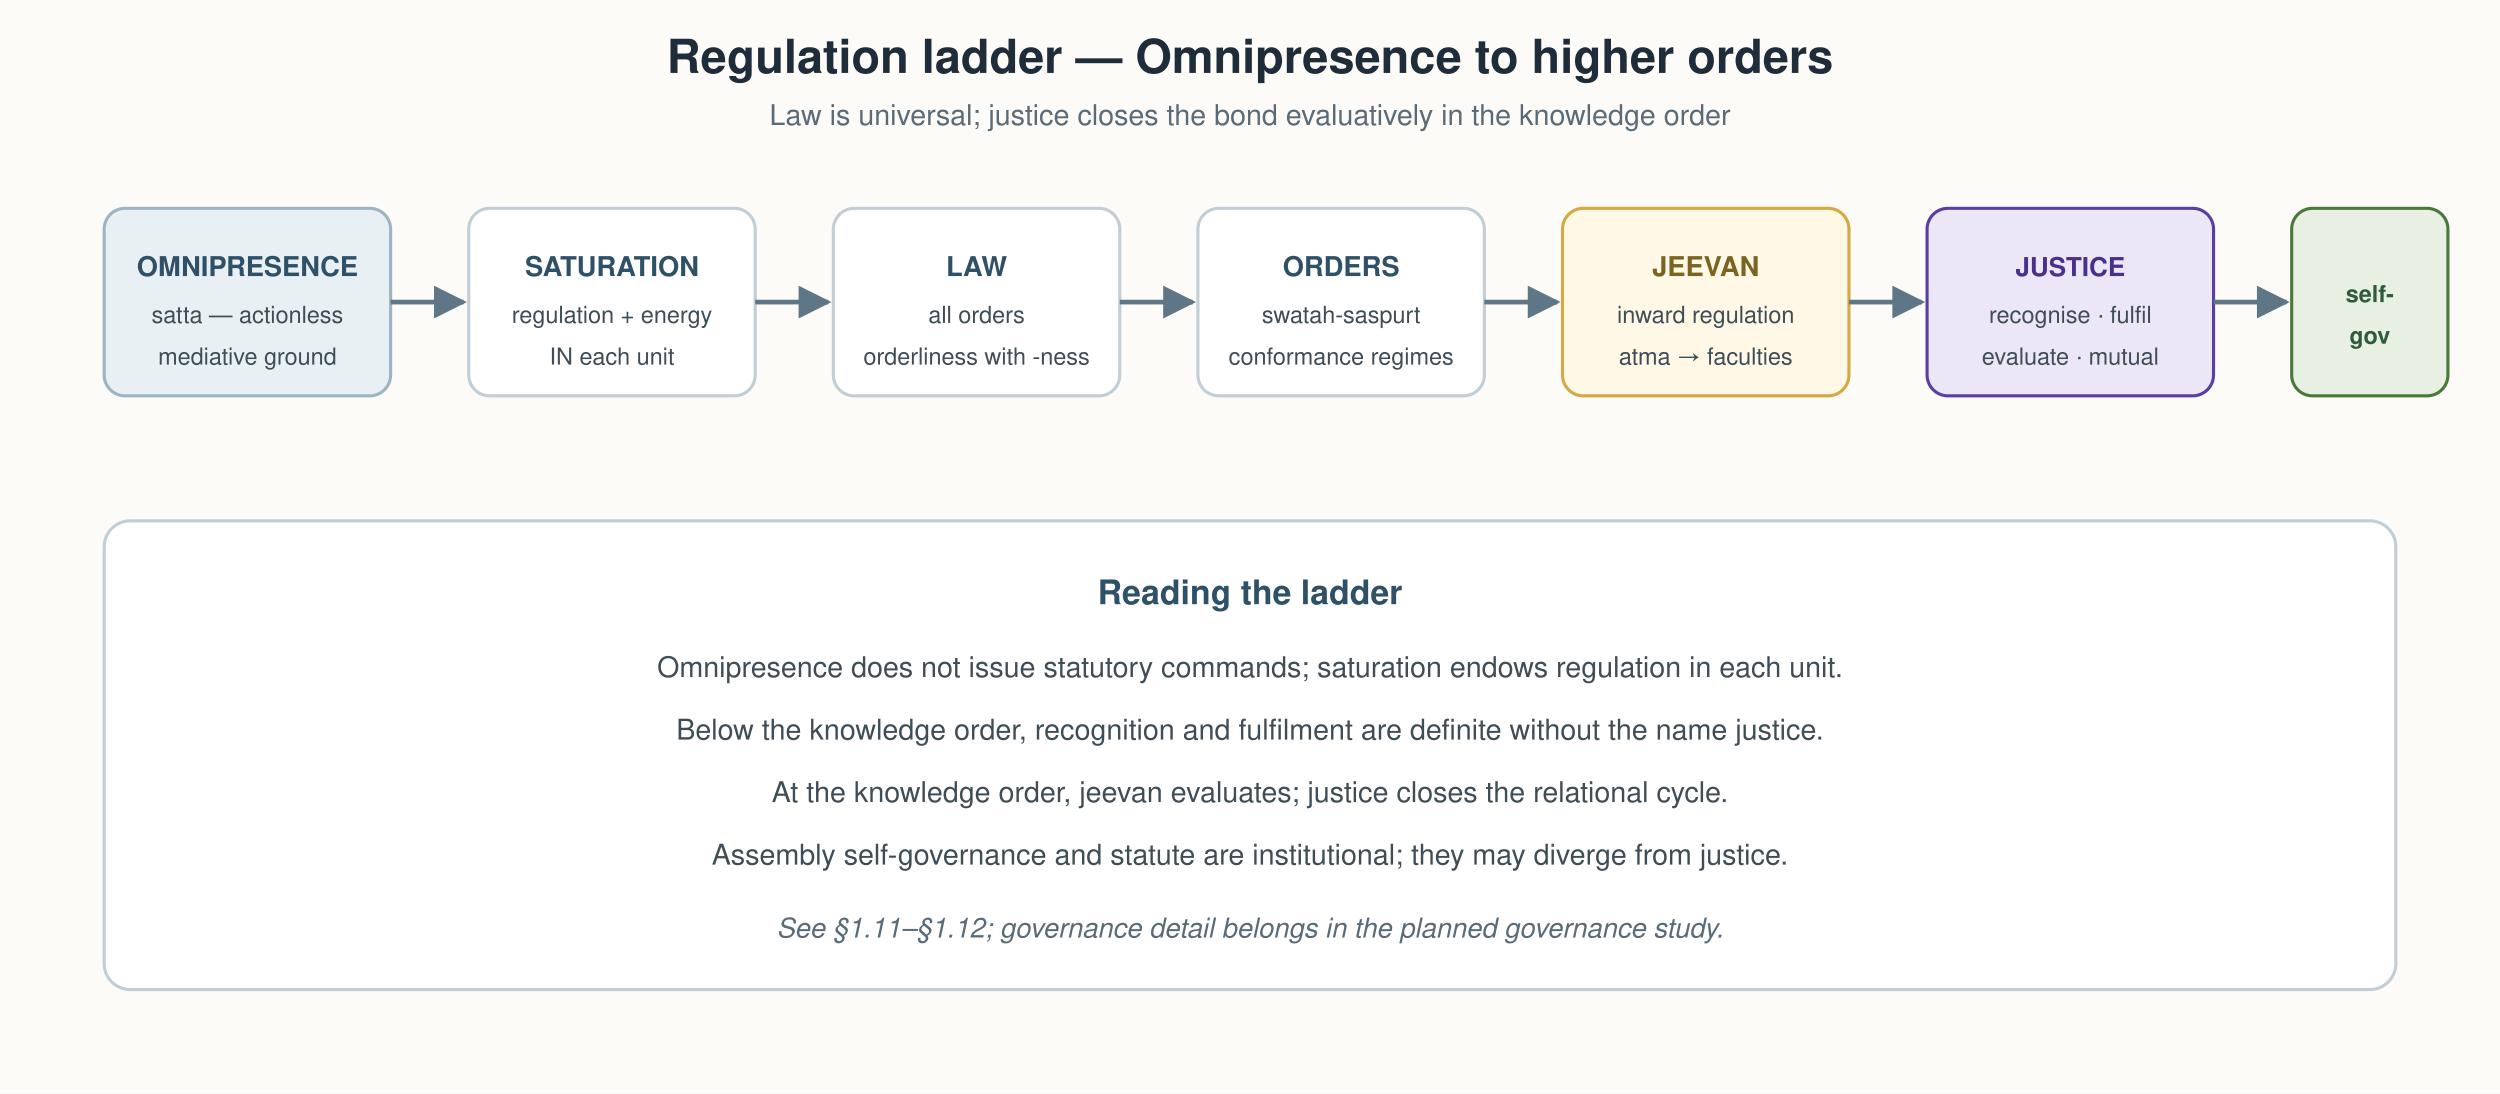
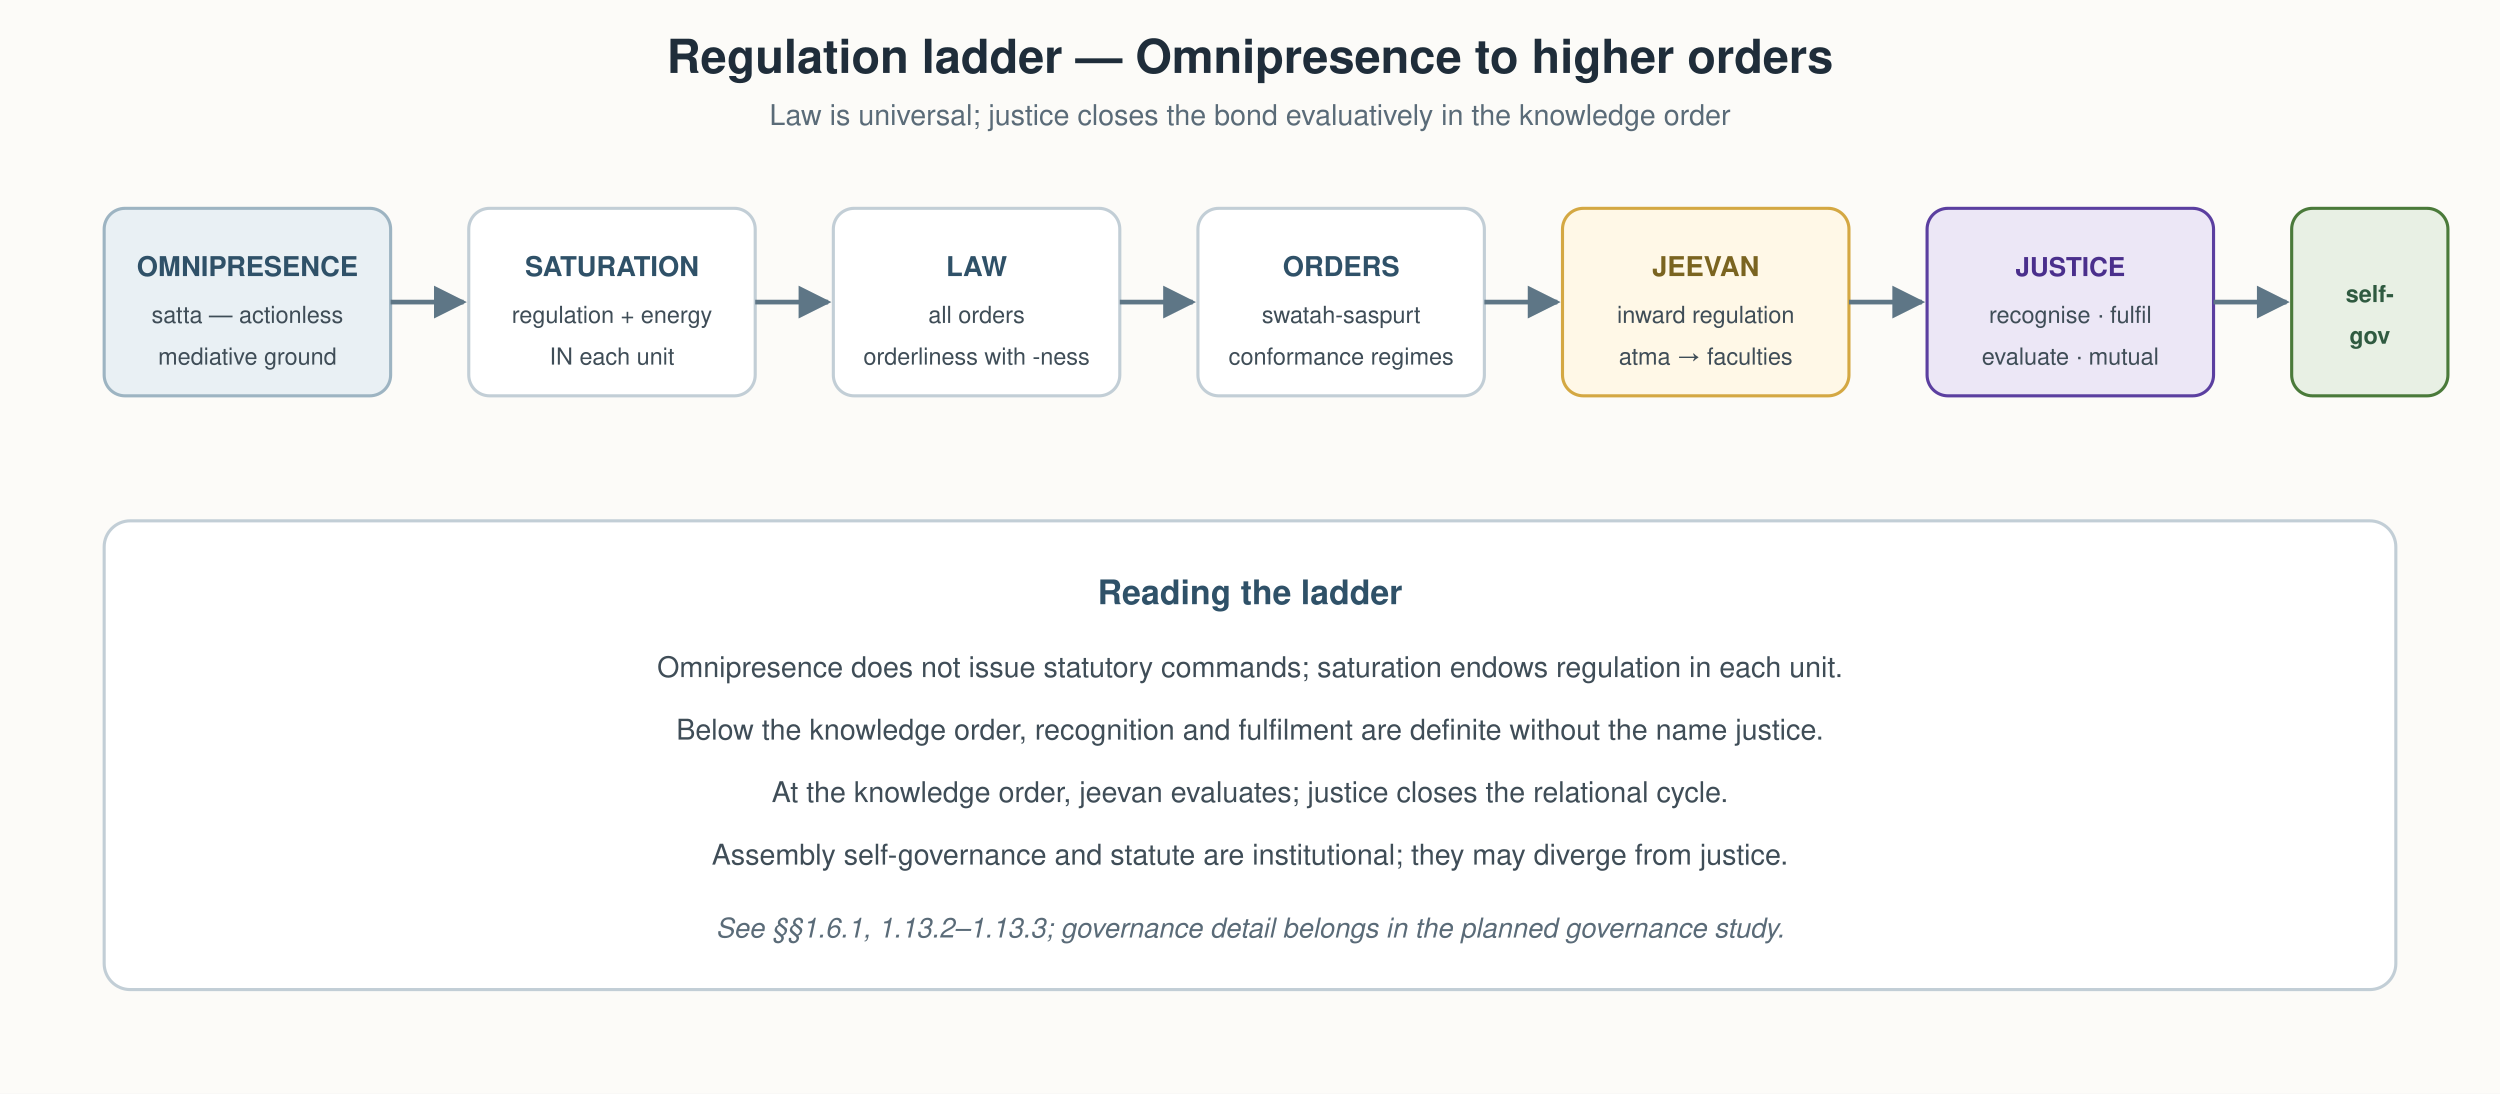
<svg xmlns="http://www.w3.org/2000/svg" width="960" height="420" viewBox="0 0 960 420" role="img">
  <style>
    .bg { fill: #FCFBF8; }
    .box { fill: #FFFFFF; stroke: #C2CED6; }
    .box-ground { fill: #E9F0F4; stroke: #9DB4C2; }
    .box-warm { fill: #FFF8E7; stroke: #D4A843; }
    .box-purple { fill: #ECE7F6; stroke: #5B3FA0; }
    .box-green { fill: #E8F0E4; stroke: #4A7A3A; }
    .title { fill: #1F2D3A; }
    .sub { fill: #5A6B78; }
    .ink { fill: #3F4D57; }
    .ink-blue { fill: #2F5168; }
    .ink-gold { fill: #7A6420; }
    .ink-purple { fill: #4A2F8C; }
    .ink-green { fill: #2F5A40; }
    .stroke-muted { stroke: #5E7686; }
    .mark-fill { fill: #5E7686; }
    text { font-family: Helvetica, Arial, sans-serif; }
    
  @media (prefers-color-scheme: dark) {
    .bg { fill: #1a1815; }
    .box { fill: #26231e; stroke: #423b33; }
    .box-ground { fill: #1e2830; stroke: #3d6278; }
    .box-warm { fill: #2a2418; stroke: #c9a227; }
    .box-purple { fill: #241e33; stroke: #5b3fa0; }
    .box-green { fill: #1a2e22; stroke: #355940; }
    .title { fill: #f5f1ec; }
    .sub { fill: #aca194; }
    .ink { fill: #e6dfd6; }
    .ink-blue { fill: #7ebbed; }
    .ink-gold { fill: #f0c78a; }
    .ink-purple { fill: #c4b5fd; }
    .ink-green { fill: #8fd4a8; }
    .stroke-muted { stroke: #6f655a; }
    .mark-fill { fill: #aca194; }
  }

  </style>
  <defs>
    <marker id="ahLadder" viewBox="0 0 10 10" refX="9" refY="5" markerWidth="7" markerHeight="7" orient="auto">
      <path d="M0,0 L10,5 L0,10 z" class="mark-fill" />
    </marker>
  </defs>
  <rect class="bg" width="960" height="420" />
  <text class="title" x="480" y="28" text-anchor="middle" font-size="18" font-weight="700">Regulation ladder — Omnipresence to higher orders</text>
  <text class="sub" x="480" y="48" text-anchor="middle" font-size="11">Law is universal; justice closes the bond evaluatively in the knowledge order</text>
  <rect class="box-ground" x="40" y="80" width="110" height="72" rx="8" stroke-width="1.2" />
  <text class="ink-blue" x="95" y="106" text-anchor="middle" font-size="10.5" font-weight="700">OMNIPRESENCE</text>
  <text class="ink" x="95" y="124" text-anchor="middle" font-size="9">satta — actionless</text>
  <text class="ink" x="95" y="140" text-anchor="middle" font-size="9">mediative ground</text>
  <line x1="150" y1="116" x2="178" y2="116" class="stroke-muted" stroke-width="1.8" marker-end="url(#ahLadder)" />
  <rect class="box" x="180" y="80" width="110" height="72" rx="8" stroke-width="1.2" />
  <text class="ink-blue" x="235" y="106" text-anchor="middle" font-size="10.5" font-weight="700">SATURATION</text>
  <text class="ink" x="235" y="124" text-anchor="middle" font-size="9">regulation + energy</text>
  <text class="ink" x="235" y="140" text-anchor="middle" font-size="9">IN each unit</text>
  <line x1="290" y1="116" x2="318" y2="116" class="stroke-muted" stroke-width="1.8" marker-end="url(#ahLadder)" />
  <rect class="box" x="320" y="80" width="110" height="72" rx="8" stroke-width="1.2" />
  <text class="ink-blue" x="375" y="106" text-anchor="middle" font-size="10.5" font-weight="700">LAW</text>
  <text class="ink" x="375" y="124" text-anchor="middle" font-size="9">all orders</text>
  <text class="ink" x="375" y="140" text-anchor="middle" font-size="9">orderliness with -ness</text>
  <line x1="430" y1="116" x2="458" y2="116" class="stroke-muted" stroke-width="1.8" marker-end="url(#ahLadder)" />
  <rect class="box" x="460" y="80" width="110" height="72" rx="8" stroke-width="1.2" />
  <text class="ink-blue" x="515" y="106" text-anchor="middle" font-size="10.5" font-weight="700">ORDERS</text>
  <text class="ink" x="515" y="124" text-anchor="middle" font-size="9">swatah-saspurt</text>
  <text class="ink" x="515" y="140" text-anchor="middle" font-size="9">conformance regimes</text>
  <line x1="570" y1="116" x2="598" y2="116" class="stroke-muted" stroke-width="1.8" marker-end="url(#ahLadder)" />
  <rect class="box-warm" x="600" y="80" width="110" height="72" rx="8" stroke-width="1.2" />
  <text class="ink-gold" x="655" y="106" text-anchor="middle" font-size="10.5" font-weight="700">JEEVAN</text>
  <text class="ink" x="655" y="124" text-anchor="middle" font-size="9">inward regulation</text>
  <text class="ink" x="655" y="140" text-anchor="middle" font-size="9">atma → faculties</text>
  <line x1="710" y1="116" x2="738" y2="116" class="stroke-muted" stroke-width="1.8" marker-end="url(#ahLadder)" />
  <rect class="box-purple" x="740" y="80" width="110" height="72" rx="8" stroke-width="1.2" />
  <text class="ink-purple" x="795" y="106" text-anchor="middle" font-size="10" font-weight="700">JUSTICE</text>
  <text class="ink" x="795" y="124" text-anchor="middle" font-size="9">recognise · fulfil</text>
  <text class="ink" x="795" y="140" text-anchor="middle" font-size="9">evaluate · mutual</text>
  <line x1="850" y1="116" x2="878" y2="116" class="stroke-muted" stroke-width="1.8" marker-end="url(#ahLadder)" />
  <rect class="box-green" x="880" y="80" width="60" height="72" rx="8" stroke-width="1.2" />
  <text class="ink-green" x="910" y="116" text-anchor="middle" font-size="9" font-weight="700">self-</text>
  <text class="ink-green" x="910" y="132" text-anchor="middle" font-size="9" font-weight="700">gov</text>
  <rect class="box" x="40" y="200" width="880" height="180" rx="10" stroke-width="1.2" />
  <text class="ink-blue" x="480" y="232" text-anchor="middle" font-size="13" font-weight="700">Reading the ladder</text>
  <text class="ink" x="480" y="260" text-anchor="middle" font-size="11">Omnipresence does not issue statutory commands; saturation endows regulation in each unit.</text>
  <text class="ink" x="480" y="284" text-anchor="middle" font-size="11">Below the knowledge order, recognition and fulfilment are definite without the name justice.</text>
  <text class="ink" x="480" y="308" text-anchor="middle" font-size="11">At the knowledge order, jeevan evaluates; justice closes the relational cycle.</text>
  <text class="ink" x="480" y="332" text-anchor="middle" font-size="11">Assembly self-governance and statute are institutional; they may diverge from justice.</text>
-   <text class="sub" x="480" y="360" text-anchor="middle" font-size="10.5" font-style="italic">See §1.11–§1.12; governance detail belongs in the planned governance study.</text>
+   <text class="sub" x="480" y="360" text-anchor="middle" font-size="10.5" font-style="italic">See §§1.6.1, 1.13.2–1.13.3; governance detail belongs in the planned governance study.</text>
</svg>
